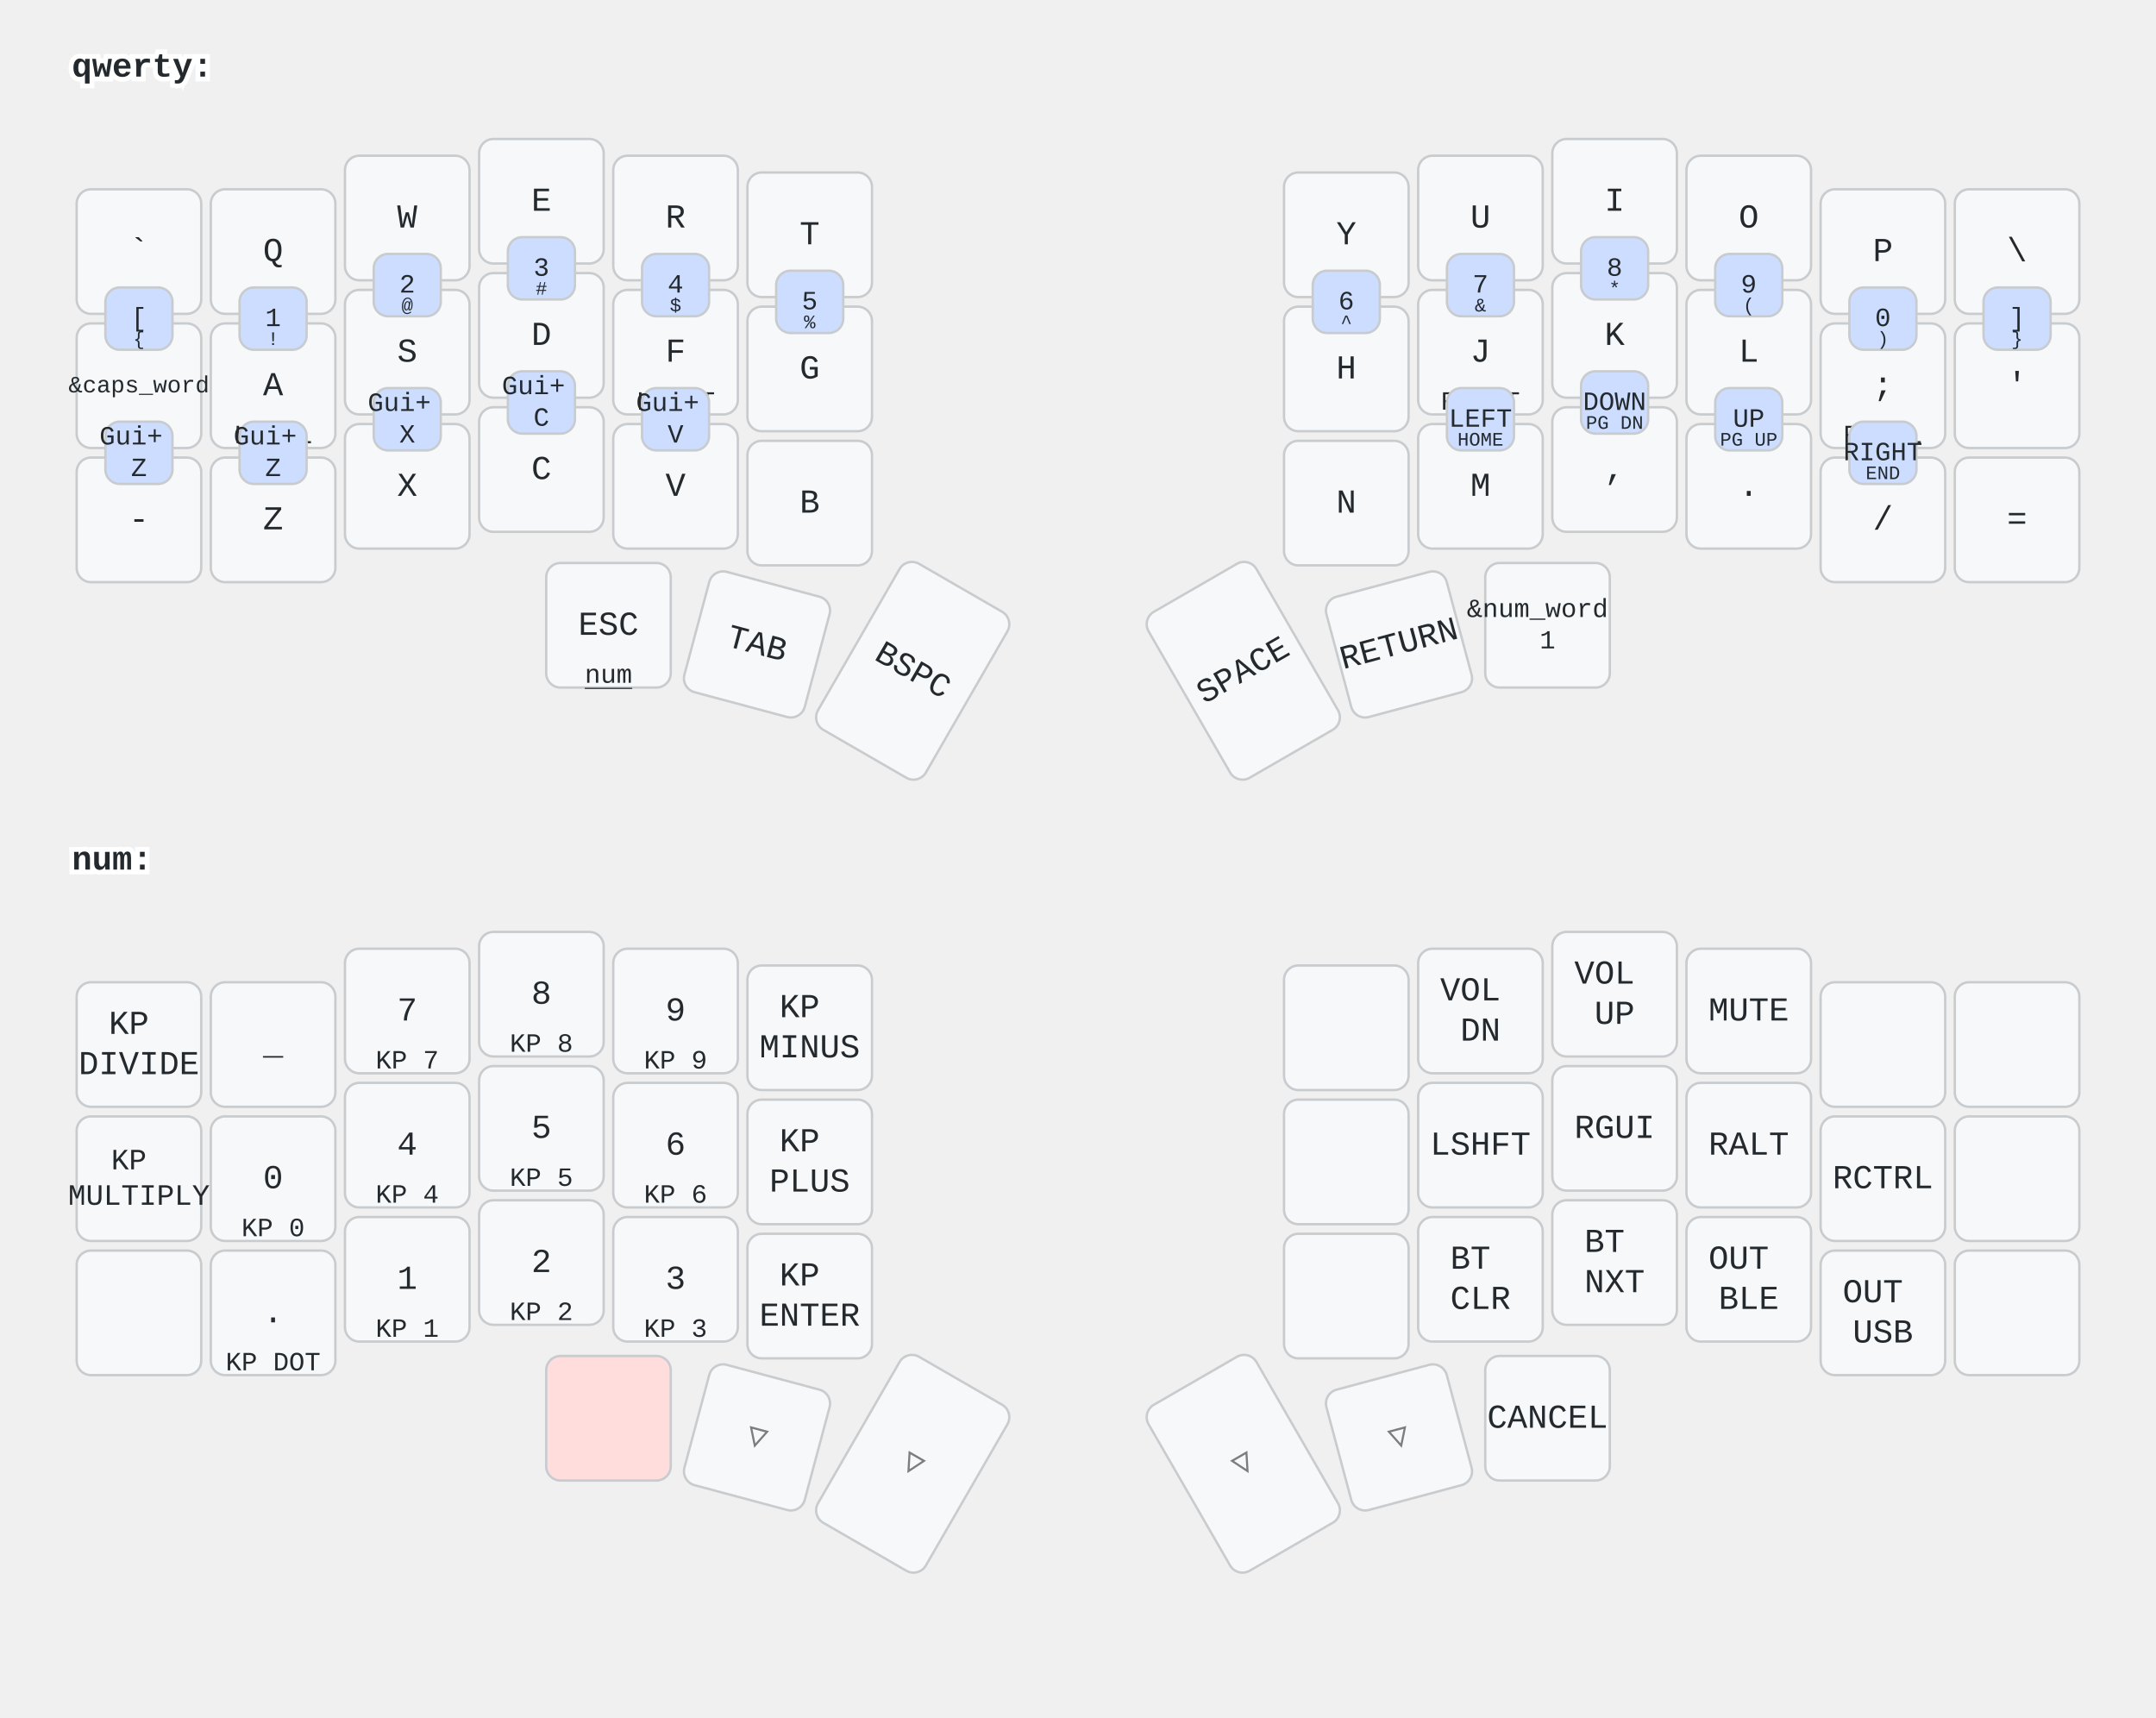
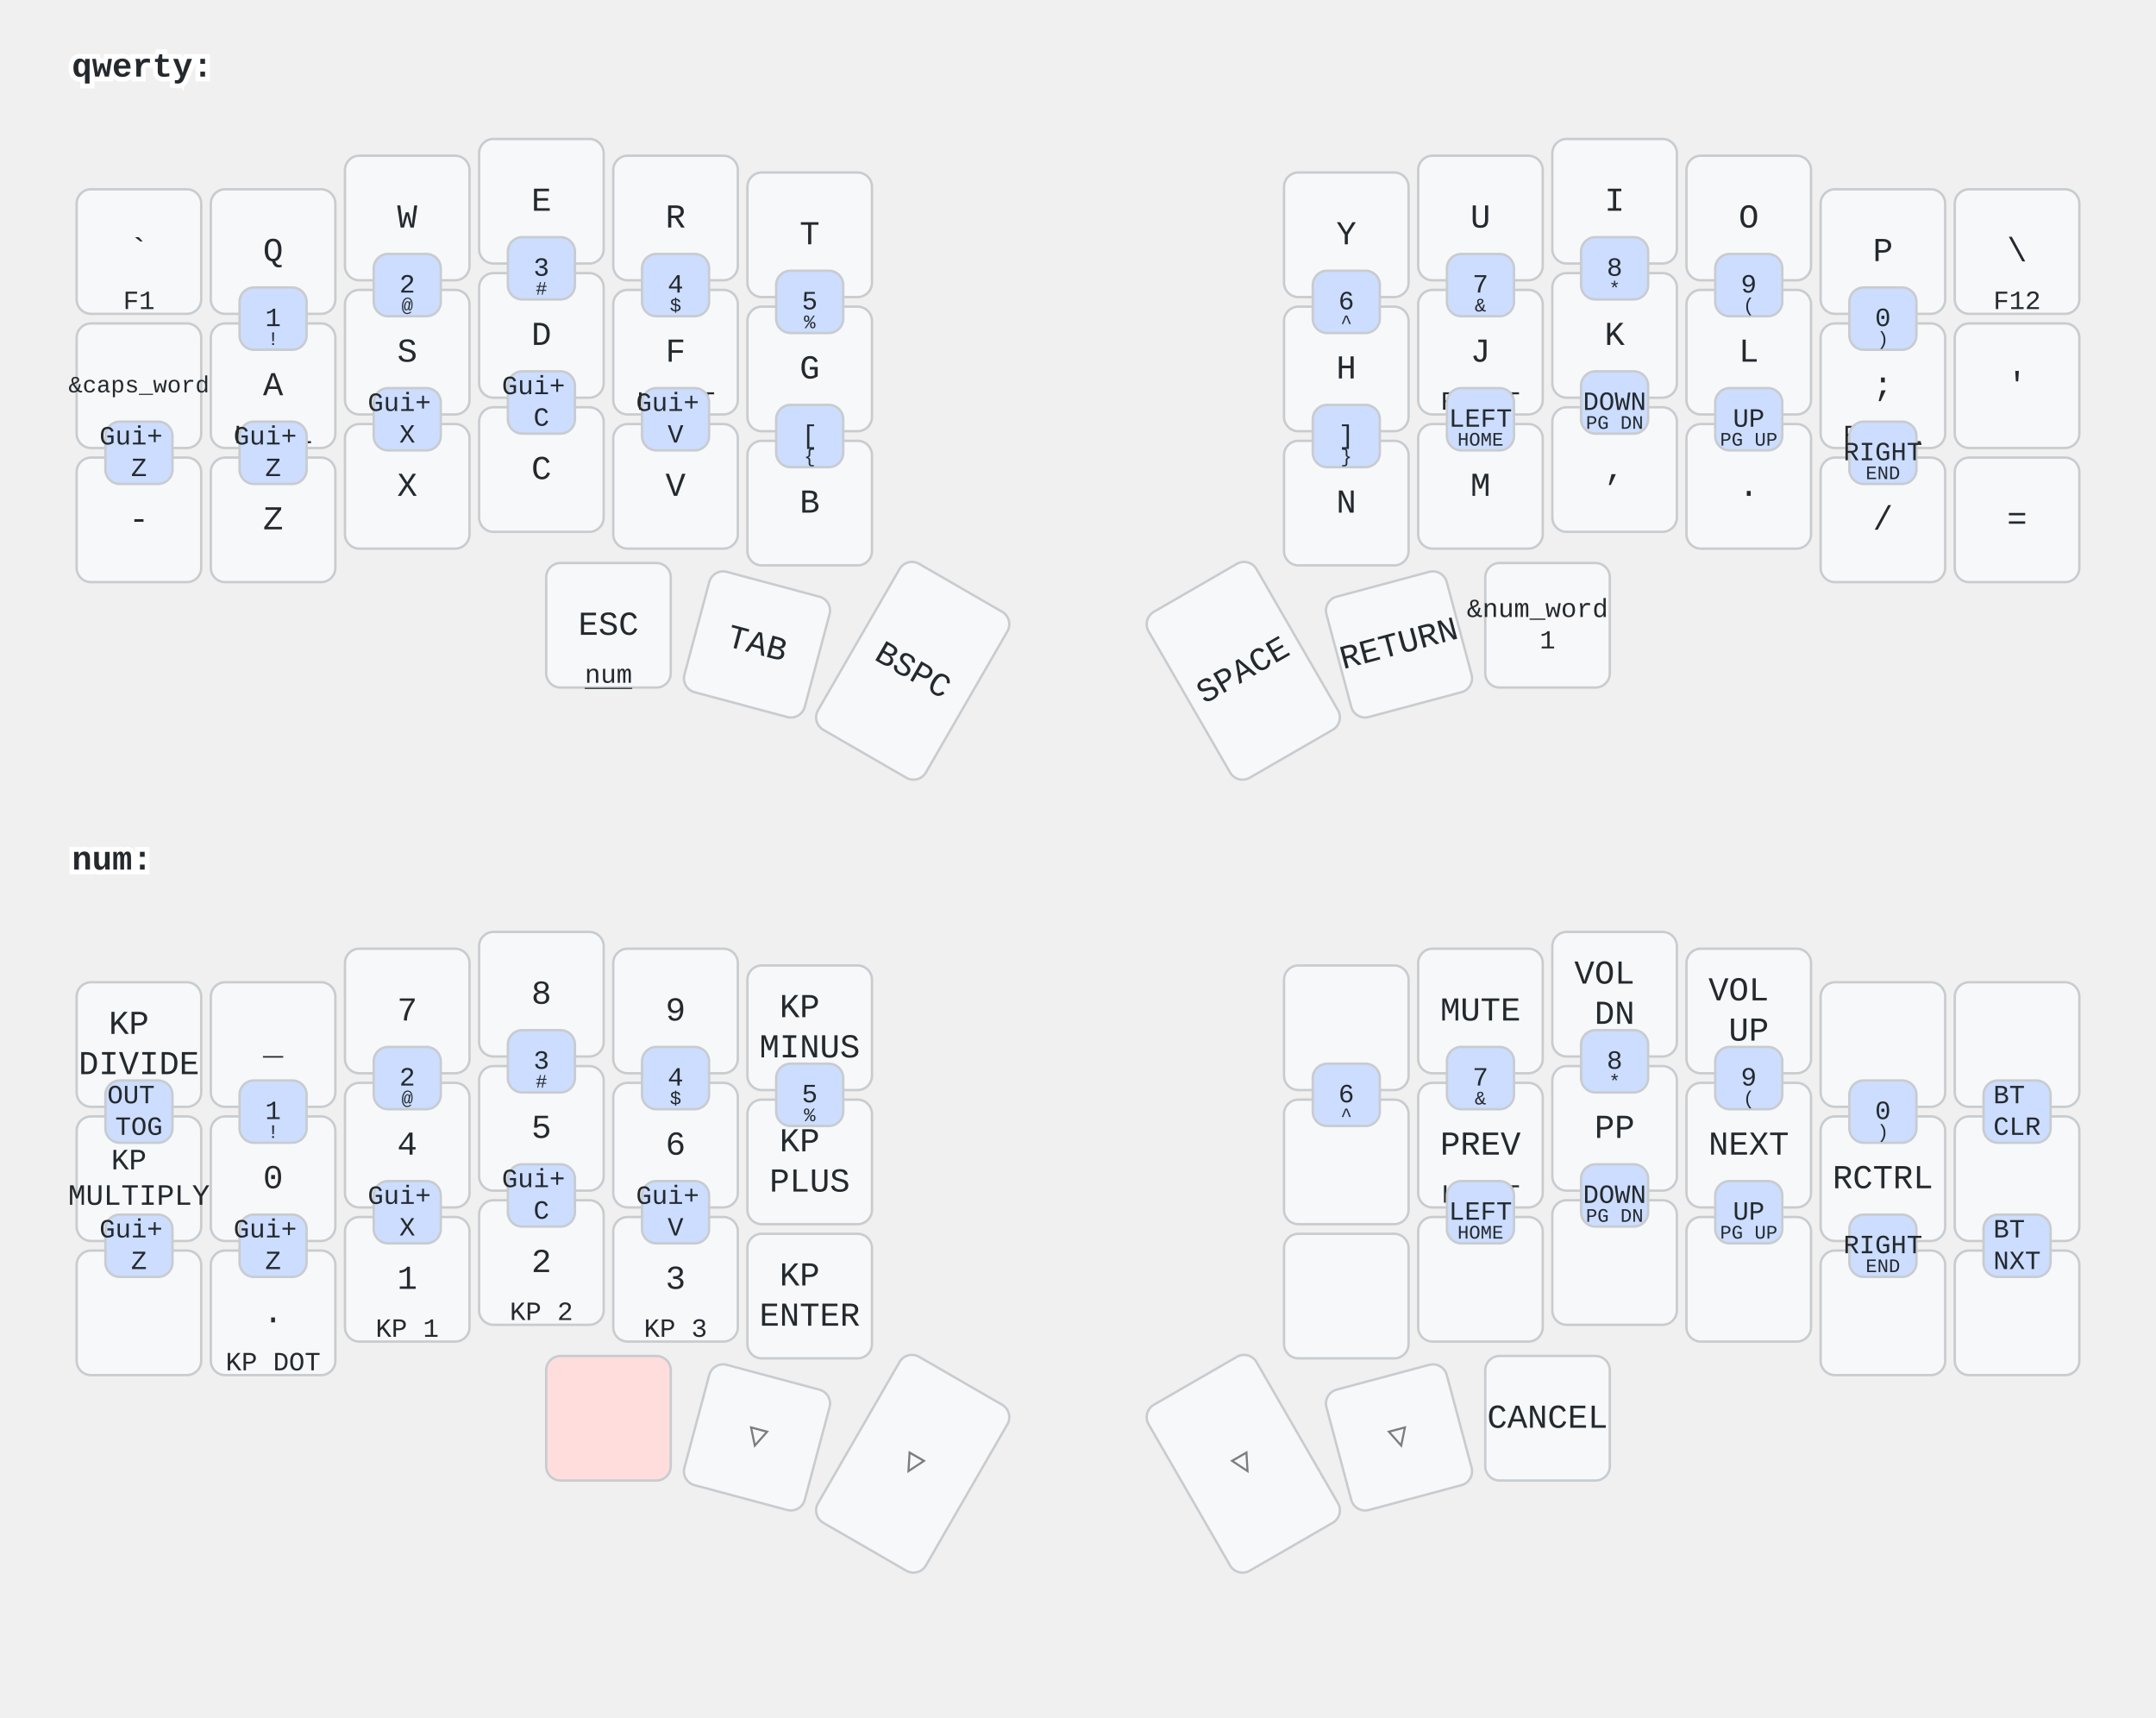
<svg xmlns="http://www.w3.org/2000/svg" width="900" height="717" viewBox="0 0 900 717" class="keymap">
  <style>/* inherit to force styles through use tags */
svg path {
    fill: inherit;
}

/* font and background color specifications */
svg.keymap {
    font-family: SFMono-Regular,Consolas,Liberation Mono,Menlo,monospace;
    font-size: 14px;
    font-kerning: normal;
    text-rendering: optimizeLegibility;
    fill: #24292e;
}

/* default key styling */
rect.key {
    fill: #f6f8fa;
}

rect.key, rect.combo {
    stroke: #c9cccf;
    stroke-width: 1;
}

/* default key side styling, only used is draw_key_sides is set */
rect.side {
    filter: brightness(90%);
}

/* color accent for combo boxes */
rect.combo, rect.combo-separate {
    fill: #cdf;
}

/* color accent for held keys */
rect.held, rect.combo.held {
    fill: #fdd;
}

/* color accent for ghost (optional) keys */
rect.ghost, rect.combo.ghost {
    stroke-dasharray: 4, 4;
    stroke-width: 2;
}

text {
    text-anchor: middle;
    dominant-baseline: middle;
}

/* styling for layer labels */
text.label {
    font-weight: bold;
    text-anchor: start;
    stroke: white;
    stroke-width: 4;
    paint-order: stroke;
}

/* styling for optional footer */
text.footer {
    text-anchor: end;
    dominant-baseline: auto;
    stroke: white;
    stroke-width: 4;
    paint-order: stroke;
}

/* styling for combo tap, and key hold/shifted label text */
text.combo, text.hold, text.shifted {
    font-size: 11px;
}

text.hold {
    text-anchor: middle;
    dominant-baseline: auto;
}

text.shifted {
    text-anchor: middle;
    dominant-baseline: hanging;
}

text.layer-activator {
    text-decoration: underline;
}

/* styling for hold/shifted label text in combo box */
text.combo.hold, text.combo.shifted {
    font-size: 8px;
}

/* lighter symbol for transparent keys */
text.trans {
    fill: #7b7e81;
}

/* styling for combo dendrons */
path.combo {
    stroke-width: 1;
    stroke: gray;
    fill: none;
}

/* Start Tabler Icons Cleanup */
/* cannot use height/width with glyphs */
.icon-tabler &gt; path {
    fill: inherit;
    stroke: inherit;
    stroke-width: 2;
}
/* hide tabler's default box */
.icon-tabler &gt; path[stroke="none"][fill="none"] {
    visibility: hidden;
}
/* End Tabler Icons Cleanup */
</style>
  <g transform="translate(30, 0)" class="layer-qwerty">
    <text x="0" y="28" class="label" id="qwerty">qwerty:</text>
    <g transform="translate(0, 56)">
      <g transform="translate(28, 49)" class="key keypos-0">
        <rect rx="6" ry="6" x="-26" y="-26" width="52" height="52" class="key" />
        <text x="0" y="0" class="key tap">`</text>
        <text x="0" y="24" class="key hold">F1</text>
      </g>
      <g transform="translate(84, 49)" class="key keypos-1">
        <rect rx="6" ry="6" x="-26" y="-26" width="52" height="52" class="key" />
        <text x="0" y="0" class="key tap">Q</text>
        <text x="0" y="24" class="key hold">F2</text>
      </g>
      <g transform="translate(140, 35)" class="key keypos-2">
        <rect rx="6" ry="6" x="-26" y="-26" width="52" height="52" class="key" />
        <text x="0" y="0" class="key tap">W</text>
        <text x="0" y="24" class="key hold">F3</text>
      </g>
      <g transform="translate(196, 28)" class="key keypos-3">
        <rect rx="6" ry="6" x="-26" y="-26" width="52" height="52" class="key" />
        <text x="0" y="0" class="key tap">E</text>
        <text x="0" y="24" class="key hold">F4</text>
      </g>
      <g transform="translate(252, 35)" class="key keypos-4">
        <rect rx="6" ry="6" x="-26" y="-26" width="52" height="52" class="key" />
        <text x="0" y="0" class="key tap">R</text>
        <text x="0" y="24" class="key hold">F5</text>
      </g>
      <g transform="translate(308, 42)" class="key keypos-5">
        <rect rx="6" ry="6" x="-26" y="-26" width="52" height="52" class="key" />
        <text x="0" y="0" class="key tap">T</text>
        <text x="0" y="24" class="key hold">F6</text>
      </g>
      <g transform="translate(532, 42)" class="key keypos-6">
        <rect rx="6" ry="6" x="-26" y="-26" width="52" height="52" class="key" />
        <text x="0" y="0" class="key tap">Y</text>
        <text x="0" y="24" class="key hold">F7</text>
      </g>
      <g transform="translate(588, 35)" class="key keypos-7">
        <rect rx="6" ry="6" x="-26" y="-26" width="52" height="52" class="key" />
        <text x="0" y="0" class="key tap">U</text>
        <text x="0" y="24" class="key hold">F8</text>
      </g>
      <g transform="translate(644, 28)" class="key keypos-8">
        <rect rx="6" ry="6" x="-26" y="-26" width="52" height="52" class="key" />
        <text x="0" y="0" class="key tap">I</text>
        <text x="0" y="24" class="key hold">F9</text>
      </g>
      <g transform="translate(700, 35)" class="key keypos-9">
        <rect rx="6" ry="6" x="-26" y="-26" width="52" height="52" class="key" />
        <text x="0" y="0" class="key tap">O</text>
        <text x="0" y="24" class="key hold">F10</text>
      </g>
      <g transform="translate(756, 49)" class="key keypos-10">
        <rect rx="6" ry="6" x="-26" y="-26" width="52" height="52" class="key" />
        <text x="0" y="0" class="key tap">P</text>
        <text x="0" y="24" class="key hold">F11</text>
      </g>
      <g transform="translate(812, 49)" class="key keypos-11">
        <rect rx="6" ry="6" x="-26" y="-26" width="52" height="52" class="key" />
        <text x="0" y="0" class="key tap">\</text>
        <text x="0" y="24" class="key hold">F12</text>
      </g>
      <g transform="translate(28, 105)" class="key keypos-12">
        <rect rx="6" ry="6" x="-26" y="-26" width="52" height="52" class="key" />
        <text x="0" y="0" class="key tap">
          <tspan style="font-size: 70%">&amp;caps_word</tspan>
        </text>
      </g>
      <g transform="translate(84, 105)" class="key keypos-13">
        <rect rx="6" ry="6" x="-26" y="-26" width="52" height="52" class="key" />
        <text x="0" y="0" class="key tap">A</text>
        <text x="0" y="24" class="key hold">LCTRL</text>
      </g>
      <g transform="translate(140, 91)" class="key keypos-14">
        <rect rx="6" ry="6" x="-26" y="-26" width="52" height="52" class="key" />
        <text x="0" y="0" class="key tap">S</text>
        <text x="0" y="24" class="key hold">LALT</text>
      </g>
      <g transform="translate(196, 84)" class="key keypos-15">
        <rect rx="6" ry="6" x="-26" y="-26" width="52" height="52" class="key" />
        <text x="0" y="0" class="key tap">D</text>
        <text x="0" y="24" class="key hold">LGUI</text>
      </g>
      <g transform="translate(252, 91)" class="key keypos-16">
        <rect rx="6" ry="6" x="-26" y="-26" width="52" height="52" class="key" />
        <text x="0" y="0" class="key tap">F</text>
        <text x="0" y="24" class="key hold">LSHFT</text>
      </g>
      <g transform="translate(308, 98)" class="key keypos-17">
        <rect rx="6" ry="6" x="-26" y="-26" width="52" height="52" class="key" />
        <text x="0" y="0" class="key tap">G</text>
      </g>
      <g transform="translate(532, 98)" class="key keypos-18">
        <rect rx="6" ry="6" x="-26" y="-26" width="52" height="52" class="key" />
        <text x="0" y="0" class="key tap">H</text>
      </g>
      <g transform="translate(588, 91)" class="key keypos-19">
        <rect rx="6" ry="6" x="-26" y="-26" width="52" height="52" class="key" />
        <text x="0" y="0" class="key tap">J</text>
        <text x="0" y="24" class="key hold">RSHFT</text>
      </g>
      <g transform="translate(644, 84)" class="key keypos-20">
        <rect rx="6" ry="6" x="-26" y="-26" width="52" height="52" class="key" />
        <text x="0" y="0" class="key tap">K</text>
        <text x="0" y="24" class="key hold">RGUI</text>
      </g>
      <g transform="translate(700, 91)" class="key keypos-21">
        <rect rx="6" ry="6" x="-26" y="-26" width="52" height="52" class="key" />
        <text x="0" y="0" class="key tap">L</text>
        <text x="0" y="24" class="key hold">RALT</text>
      </g>
      <g transform="translate(756, 105)" class="key keypos-22">
        <rect rx="6" ry="6" x="-26" y="-26" width="52" height="52" class="key" />
        <text x="0" y="0" class="key tap">;</text>
        <text x="0" y="24" class="key hold">RCTRL</text>
      </g>
      <g transform="translate(812, 105)" class="key keypos-23">
        <rect rx="6" ry="6" x="-26" y="-26" width="52" height="52" class="key" />
        <text x="0" y="0" class="key tap">'</text>
      </g>
      <g transform="translate(28, 161)" class="key keypos-24">
        <rect rx="6" ry="6" x="-26" y="-26" width="52" height="52" class="key" />
        <text x="0" y="0" class="key tap">-</text>
      </g>
      <g transform="translate(84, 161)" class="key keypos-25">
        <rect rx="6" ry="6" x="-26" y="-26" width="52" height="52" class="key" />
        <text x="0" y="0" class="key tap">Z</text>
      </g>
      <g transform="translate(140, 147)" class="key keypos-26">
        <rect rx="6" ry="6" x="-26" y="-26" width="52" height="52" class="key" />
        <text x="0" y="0" class="key tap">X</text>
      </g>
      <g transform="translate(196, 140)" class="key keypos-27">
        <rect rx="6" ry="6" x="-26" y="-26" width="52" height="52" class="key" />
        <text x="0" y="0" class="key tap">C</text>
      </g>
      <g transform="translate(252, 147)" class="key keypos-28">
        <rect rx="6" ry="6" x="-26" y="-26" width="52" height="52" class="key" />
        <text x="0" y="0" class="key tap">V</text>
      </g>
      <g transform="translate(308, 154)" class="key keypos-29">
        <rect rx="6" ry="6" x="-26" y="-26" width="52" height="52" class="key" />
        <text x="0" y="0" class="key tap">B</text>
      </g>
      <g transform="translate(532, 154)" class="key keypos-30">
        <rect rx="6" ry="6" x="-26" y="-26" width="52" height="52" class="key" />
        <text x="0" y="0" class="key tap">N</text>
      </g>
      <g transform="translate(588, 147)" class="key keypos-31">
        <rect rx="6" ry="6" x="-26" y="-26" width="52" height="52" class="key" />
        <text x="0" y="0" class="key tap">M</text>
      </g>
      <g transform="translate(644, 140)" class="key keypos-32">
        <rect rx="6" ry="6" x="-26" y="-26" width="52" height="52" class="key" />
        <text x="0" y="0" class="key tap">,</text>
      </g>
      <g transform="translate(700, 147)" class="key keypos-33">
        <rect rx="6" ry="6" x="-26" y="-26" width="52" height="52" class="key" />
        <text x="0" y="0" class="key tap">.</text>
      </g>
      <g transform="translate(756, 161)" class="key keypos-34">
        <rect rx="6" ry="6" x="-26" y="-26" width="52" height="52" class="key" />
        <text x="0" y="0" class="key tap">/</text>
      </g>
      <g transform="translate(812, 161)" class="key keypos-35">
        <rect rx="6" ry="6" x="-26" y="-26" width="52" height="52" class="key" />
        <text x="0" y="0" class="key tap">=</text>
      </g>
      <g transform="translate(224, 205)" class="key keypos-36">
        <rect rx="6" ry="6" x="-26" y="-26" width="52" height="52" class="key" />
        <text x="0" y="0" class="key tap">ESC</text>
        <a href="#num">
          <text x="0" y="24" class="key hold layer-activator">num</text>
        </a>
      </g>
      <g transform="translate(286, 213) rotate(15.0)" class="key keypos-37">
        <rect rx="6" ry="6" x="-26" y="-26" width="52" height="52" class="key" />
        <text x="0" y="0" class="key tap">TAB</text>
      </g>
      <g transform="translate(351, 224) rotate(30.0)" class="key keypos-38">
        <rect rx="6" ry="6" x="-26" y="-40" width="52" height="80" class="key" />
        <text x="0" y="0" class="key tap">BSPC</text>
      </g>
      <g transform="translate(489, 224) rotate(-30.0)" class="key keypos-39">
        <rect rx="6" ry="6" x="-26" y="-40" width="52" height="80" class="key" />
        <text x="0" y="0" class="key tap">SPACE</text>
      </g>
      <g transform="translate(554, 213) rotate(-15.0)" class="key keypos-40">
        <rect rx="6" ry="6" x="-26" y="-26" width="52" height="52" class="key" />
        <text x="0" y="0" class="key tap">RETURN</text>
      </g>
      <g transform="translate(616, 205)" class="key keypos-41">
        <rect rx="6" ry="6" x="-26" y="-26" width="52" height="52" class="key" />
        <text x="0" y="0" class="key tap">
          <tspan x="0" dy="-0.6em" style="font-size: 78%">&amp;num_word</tspan>
          <tspan x="0" dy="1.2em" style="font-size: 78%">1</tspan>
        </text>
      </g>
      <g class="combo combopos-0">
-         <rect rx="6" ry="6" x="14" y="64" width="28" height="26" class="combo" />
-         <text x="28" y="77" class="combo tap">[</text>
-         <text x="28" y="88" class="combo hold">{</text>
+         <rect rx="6" ry="6" x="294" y="113" width="28" height="26" class="combo" />
+         <text x="308" y="126" class="combo tap">[</text>
+         <text x="308" y="137" class="combo hold">{</text>
      </g>
      <g class="combo combopos-1">
+         <rect rx="6" ry="6" x="518" y="113" width="28" height="26" class="combo" />
+         <text x="532" y="126" class="combo tap">]</text>
+         <text x="532" y="137" class="combo hold">}</text>
+       </g>
+       <g class="combo combopos-2">
        <rect rx="6" ry="6" x="70" y="64" width="28" height="26" class="combo" />
        <text x="84" y="77" class="combo tap">1</text>
        <text x="84" y="88" class="combo hold">!</text>
      </g>
-       <g class="combo combopos-2">
+       <g class="combo combopos-3">
        <rect rx="6" ry="6" x="126" y="50" width="28" height="26" class="combo" />
        <text x="140" y="63" class="combo tap">2</text>
        <text x="140" y="74" class="combo hold">@</text>
      </g>
-       <g class="combo combopos-3">
+       <g class="combo combopos-4">
        <rect rx="6" ry="6" x="182" y="43" width="28" height="26" class="combo" />
        <text x="196" y="56" class="combo tap">3</text>
        <text x="196" y="67" class="combo hold">#</text>
      </g>
-       <g class="combo combopos-4">
+       <g class="combo combopos-5">
        <rect rx="6" ry="6" x="238" y="50" width="28" height="26" class="combo" />
        <text x="252" y="63" class="combo tap">4</text>
        <text x="252" y="74" class="combo hold">$</text>
      </g>
-       <g class="combo combopos-5">
+       <g class="combo combopos-6">
        <rect rx="6" ry="6" x="294" y="57" width="28" height="26" class="combo" />
        <text x="308" y="70" class="combo tap">5</text>
        <text x="308" y="81" class="combo hold">%</text>
      </g>
-       <g class="combo combopos-6">
+       <g class="combo combopos-7">
        <rect rx="6" ry="6" x="518" y="57" width="28" height="26" class="combo" />
        <text x="532" y="70" class="combo tap">6</text>
        <text x="532" y="81" class="combo hold">^</text>
      </g>
-       <g class="combo combopos-7">
+       <g class="combo combopos-8">
        <rect rx="6" ry="6" x="574" y="50" width="28" height="26" class="combo" />
        <text x="588" y="63" class="combo tap">7</text>
        <text x="588" y="74" class="combo hold">&amp;</text>
      </g>
-       <g class="combo combopos-8">
+       <g class="combo combopos-9">
        <rect rx="6" ry="6" x="630" y="43" width="28" height="26" class="combo" />
        <text x="644" y="56" class="combo tap">8</text>
        <text x="644" y="67" class="combo hold">*</text>
      </g>
-       <g class="combo combopos-9">
+       <g class="combo combopos-10">
        <rect rx="6" ry="6" x="686" y="50" width="28" height="26" class="combo" />
        <text x="700" y="63" class="combo tap">9</text>
        <text x="700" y="74" class="combo hold">(</text>
      </g>
-       <g class="combo combopos-10">
+       <g class="combo combopos-11">
        <rect rx="6" ry="6" x="742" y="64" width="28" height="26" class="combo" />
        <text x="756" y="77" class="combo tap">0</text>
        <text x="756" y="88" class="combo hold">)</text>
-       </g>
-       <g class="combo combopos-11">
-         <rect rx="6" ry="6" x="798" y="64" width="28" height="26" class="combo" />
-         <text x="812" y="77" class="combo tap">]</text>
-         <text x="812" y="88" class="combo hold">}</text>
      </g>
      <g class="combo combopos-12">
        <rect rx="6" ry="6" x="70" y="120" width="28" height="26" class="combo" />
        <text x="84" y="133" class="combo tap">
          <tspan x="84" dy="-0.6em">Gui+</tspan>
          <tspan x="84" dy="1.2em">Z</tspan>
        </text>
      </g>
      <g class="combo combopos-13">
        <rect rx="6" ry="6" x="14" y="120" width="28" height="26" class="combo" />
        <text x="28" y="133" class="combo tap">
          <tspan x="28" dy="-0.6em">Gui+</tspan>
          <tspan x="28" dy="1.2em">Z</tspan>
        </text>
      </g>
      <g class="combo combopos-14">
        <rect rx="6" ry="6" x="126" y="106" width="28" height="26" class="combo" />
        <text x="140" y="119" class="combo tap">
          <tspan x="140" dy="-0.6em">Gui+</tspan>
          <tspan x="140" dy="1.2em">X</tspan>
        </text>
      </g>
      <g class="combo combopos-15">
        <rect rx="6" ry="6" x="182" y="99" width="28" height="26" class="combo" />
        <text x="196" y="112" class="combo tap">
          <tspan x="196" dy="-0.6em">Gui+</tspan>
          <tspan x="196" dy="1.2em">C</tspan>
        </text>
      </g>
      <g class="combo combopos-16">
        <rect rx="6" ry="6" x="238" y="106" width="28" height="26" class="combo" />
        <text x="252" y="119" class="combo tap">
          <tspan x="252" dy="-0.6em">Gui+</tspan>
          <tspan x="252" dy="1.2em">V</tspan>
        </text>
      </g>
      <g class="combo combopos-17">
        <rect rx="6" ry="6" x="574" y="106" width="28" height="26" class="combo" />
        <text x="588" y="119" class="combo tap">LEFT</text>
        <text x="588" y="130" class="combo hold">HOME</text>
      </g>
      <g class="combo combopos-18">
        <rect rx="6" ry="6" x="630" y="99" width="28" height="26" class="combo" />
        <text x="644" y="112" class="combo tap">DOWN</text>
        <text x="644" y="123" class="combo hold">PG DN</text>
      </g>
      <g class="combo combopos-19">
        <rect rx="6" ry="6" x="686" y="106" width="28" height="26" class="combo" />
        <text x="700" y="119" class="combo tap">UP</text>
        <text x="700" y="130" class="combo hold">PG UP</text>
      </g>
      <g class="combo combopos-20">
        <rect rx="6" ry="6" x="742" y="120" width="28" height="26" class="combo" />
        <text x="756" y="133" class="combo tap">RIGHT</text>
        <text x="756" y="144" class="combo hold">END</text>
      </g>
    </g>
  </g>
  <g transform="translate(30, 331)" class="layer-num">
    <text x="0" y="28" class="label" id="num">num:</text>
    <g transform="translate(0, 56)">
      <g transform="translate(28, 49)" class="key keypos-0">
        <rect rx="6" ry="6" x="-26" y="-26" width="52" height="52" class="key" />
        <text x="0" y="0" class="key tap">
          <tspan x="0" dy="-0.6em">KP</tspan>
          <tspan x="0" dy="1.2em">DIVIDE</tspan>
        </text>
      </g>
      <g transform="translate(84, 49)" class="key keypos-1">
        <rect rx="6" ry="6" x="-26" y="-26" width="52" height="52" class="key" />
        <text x="0" y="0" class="key tap">_</text>
      </g>
      <g transform="translate(140, 35)" class="key keypos-2">
        <rect rx="6" ry="6" x="-26" y="-26" width="52" height="52" class="key" />
        <text x="0" y="0" class="key tap">7</text>
        <text x="0" y="24" class="key hold">KP 7</text>
      </g>
      <g transform="translate(196, 28)" class="key keypos-3">
        <rect rx="6" ry="6" x="-26" y="-26" width="52" height="52" class="key" />
        <text x="0" y="0" class="key tap">8</text>
        <text x="0" y="24" class="key hold">KP 8</text>
      </g>
      <g transform="translate(252, 35)" class="key keypos-4">
        <rect rx="6" ry="6" x="-26" y="-26" width="52" height="52" class="key" />
        <text x="0" y="0" class="key tap">9</text>
        <text x="0" y="24" class="key hold">KP 9</text>
      </g>
      <g transform="translate(308, 42)" class="key keypos-5">
        <rect rx="6" ry="6" x="-26" y="-26" width="52" height="52" class="key" />
        <text x="0" y="0" class="key tap">
          <tspan x="0" dy="-0.6em">KP</tspan>
          <tspan x="0" dy="1.2em">MINUS</tspan>
        </text>
      </g>
      <g transform="translate(532, 42)" class="key keypos-6">
        <rect rx="6" ry="6" x="-26" y="-26" width="52" height="52" class="key" />
      </g>
      <g transform="translate(588, 35)" class="key keypos-7">
        <rect rx="6" ry="6" x="-26" y="-26" width="52" height="52" class="key" />
+         <text x="0" y="0" class="key tap">MUTE</text>
+       </g>
+       <g transform="translate(644, 28)" class="key keypos-8">
+         <rect rx="6" ry="6" x="-26" y="-26" width="52" height="52" class="key" />
        <text x="0" y="0" class="key tap">
          <tspan x="0" dy="-0.6em">VOL</tspan>
          <tspan x="0" dy="1.2em">DN</tspan>
        </text>
      </g>
-       <g transform="translate(644, 28)" class="key keypos-8">
+       <g transform="translate(700, 35)" class="key keypos-9">
        <rect rx="6" ry="6" x="-26" y="-26" width="52" height="52" class="key" />
        <text x="0" y="0" class="key tap">
          <tspan x="0" dy="-0.6em">VOL</tspan>
          <tspan x="0" dy="1.2em">UP</tspan>
        </text>
      </g>
-       <g transform="translate(700, 35)" class="key keypos-9">
-         <rect rx="6" ry="6" x="-26" y="-26" width="52" height="52" class="key" />
-         <text x="0" y="0" class="key tap">MUTE</text>
-       </g>
      <g transform="translate(756, 49)" class="key keypos-10">
        <rect rx="6" ry="6" x="-26" y="-26" width="52" height="52" class="key" />
      </g>
      <g transform="translate(812, 49)" class="key keypos-11">
        <rect rx="6" ry="6" x="-26" y="-26" width="52" height="52" class="key" />
      </g>
      <g transform="translate(28, 105)" class="key keypos-12">
        <rect rx="6" ry="6" x="-26" y="-26" width="52" height="52" class="key" />
        <text x="0" y="0" class="key tap">
          <tspan x="0" dy="-0.6em" style="font-size: 88%">KP</tspan>
          <tspan x="0" dy="1.2em" style="font-size: 88%">MULTIPLY</tspan>
        </text>
      </g>
      <g transform="translate(84, 105)" class="key keypos-13">
        <rect rx="6" ry="6" x="-26" y="-26" width="52" height="52" class="key" />
        <text x="0" y="0" class="key tap">0</text>
        <text x="0" y="24" class="key hold">KP 0</text>
      </g>
      <g transform="translate(140, 91)" class="key keypos-14">
        <rect rx="6" ry="6" x="-26" y="-26" width="52" height="52" class="key" />
        <text x="0" y="0" class="key tap">4</text>
        <text x="0" y="24" class="key hold">KP 4</text>
      </g>
      <g transform="translate(196, 84)" class="key keypos-15">
        <rect rx="6" ry="6" x="-26" y="-26" width="52" height="52" class="key" />
        <text x="0" y="0" class="key tap">5</text>
        <text x="0" y="24" class="key hold">KP 5</text>
      </g>
      <g transform="translate(252, 91)" class="key keypos-16">
        <rect rx="6" ry="6" x="-26" y="-26" width="52" height="52" class="key" />
        <text x="0" y="0" class="key tap">6</text>
        <text x="0" y="24" class="key hold">KP 6</text>
      </g>
      <g transform="translate(308, 98)" class="key keypos-17">
        <rect rx="6" ry="6" x="-26" y="-26" width="52" height="52" class="key" />
        <text x="0" y="0" class="key tap">
          <tspan x="0" dy="-0.6em">KP</tspan>
          <tspan x="0" dy="1.2em">PLUS</tspan>
        </text>
      </g>
      <g transform="translate(532, 98)" class="key keypos-18">
        <rect rx="6" ry="6" x="-26" y="-26" width="52" height="52" class="key" />
      </g>
      <g transform="translate(588, 91)" class="key keypos-19">
        <rect rx="6" ry="6" x="-26" y="-26" width="52" height="52" class="key" />
-         <text x="0" y="0" class="key tap">LSHFT</text>
+         <text x="0" y="0" class="key tap">PREV</text>
+         <text x="0" y="24" class="key hold">LSHFT</text>
      </g>
      <g transform="translate(644, 84)" class="key keypos-20">
        <rect rx="6" ry="6" x="-26" y="-26" width="52" height="52" class="key" />
-         <text x="0" y="0" class="key tap">RGUI</text>
+         <text x="0" y="0" class="key tap">PP</text>
+         <text x="0" y="24" class="key hold">RGUI</text>
      </g>
      <g transform="translate(700, 91)" class="key keypos-21">
        <rect rx="6" ry="6" x="-26" y="-26" width="52" height="52" class="key" />
-         <text x="0" y="0" class="key tap">RALT</text>
+         <text x="0" y="0" class="key tap">NEXT</text>
+         <text x="0" y="24" class="key hold">RALT</text>
      </g>
      <g transform="translate(756, 105)" class="key keypos-22">
        <rect rx="6" ry="6" x="-26" y="-26" width="52" height="52" class="key" />
        <text x="0" y="0" class="key tap">RCTRL</text>
      </g>
      <g transform="translate(812, 105)" class="key keypos-23">
        <rect rx="6" ry="6" x="-26" y="-26" width="52" height="52" class="key" />
      </g>
      <g transform="translate(28, 161)" class="key keypos-24">
        <rect rx="6" ry="6" x="-26" y="-26" width="52" height="52" class="key" />
      </g>
      <g transform="translate(84, 161)" class="key keypos-25">
        <rect rx="6" ry="6" x="-26" y="-26" width="52" height="52" class="key" />
        <text x="0" y="0" class="key tap">.</text>
        <text x="0" y="24" class="key hold">KP DOT</text>
      </g>
      <g transform="translate(140, 147)" class="key keypos-26">
        <rect rx="6" ry="6" x="-26" y="-26" width="52" height="52" class="key" />
        <text x="0" y="0" class="key tap">1</text>
        <text x="0" y="24" class="key hold">KP 1</text>
      </g>
      <g transform="translate(196, 140)" class="key keypos-27">
        <rect rx="6" ry="6" x="-26" y="-26" width="52" height="52" class="key" />
        <text x="0" y="0" class="key tap">2</text>
        <text x="0" y="24" class="key hold">KP 2</text>
      </g>
      <g transform="translate(252, 147)" class="key keypos-28">
        <rect rx="6" ry="6" x="-26" y="-26" width="52" height="52" class="key" />
        <text x="0" y="0" class="key tap">3</text>
        <text x="0" y="24" class="key hold">KP 3</text>
      </g>
      <g transform="translate(308, 154)" class="key keypos-29">
        <rect rx="6" ry="6" x="-26" y="-26" width="52" height="52" class="key" />
        <text x="0" y="0" class="key tap">
          <tspan x="0" dy="-0.6em">KP</tspan>
          <tspan x="0" dy="1.2em">ENTER</tspan>
        </text>
      </g>
      <g transform="translate(532, 154)" class="key keypos-30">
        <rect rx="6" ry="6" x="-26" y="-26" width="52" height="52" class="key" />
      </g>
      <g transform="translate(588, 147)" class="key keypos-31">
        <rect rx="6" ry="6" x="-26" y="-26" width="52" height="52" class="key" />
-         <text x="0" y="0" class="key tap">
-           <tspan x="0" dy="-0.6em">BT</tspan>
-           <tspan x="0" dy="1.2em">CLR</tspan>
-         </text>
      </g>
      <g transform="translate(644, 140)" class="key keypos-32">
        <rect rx="6" ry="6" x="-26" y="-26" width="52" height="52" class="key" />
-         <text x="0" y="0" class="key tap">
-           <tspan x="0" dy="-0.6em">BT</tspan>
-           <tspan x="0" dy="1.2em">NXT</tspan>
-         </text>
      </g>
      <g transform="translate(700, 147)" class="key keypos-33">
        <rect rx="6" ry="6" x="-26" y="-26" width="52" height="52" class="key" />
-         <text x="0" y="0" class="key tap">
-           <tspan x="0" dy="-0.6em">OUT</tspan>
-           <tspan x="0" dy="1.2em">BLE</tspan>
-         </text>
      </g>
      <g transform="translate(756, 161)" class="key keypos-34">
        <rect rx="6" ry="6" x="-26" y="-26" width="52" height="52" class="key" />
-         <text x="0" y="0" class="key tap">
-           <tspan x="0" dy="-0.6em">OUT</tspan>
-           <tspan x="0" dy="1.2em">USB</tspan>
-         </text>
      </g>
      <g transform="translate(812, 161)" class="key keypos-35">
        <rect rx="6" ry="6" x="-26" y="-26" width="52" height="52" class="key" />
      </g>
      <g transform="translate(224, 205)" class="key held keypos-36">
        <rect rx="6" ry="6" x="-26" y="-26" width="52" height="52" class="key held" />
      </g>
      <g transform="translate(286, 213) rotate(15.0)" class="key trans keypos-37">
        <rect rx="6" ry="6" x="-26" y="-26" width="52" height="52" class="key trans" />
        <text x="0" y="0" class="key trans tap">▽</text>
      </g>
      <g transform="translate(351, 224) rotate(30.0)" class="key trans keypos-38">
        <rect rx="6" ry="6" x="-26" y="-40" width="52" height="80" class="key trans" />
        <text x="0" y="0" class="key trans tap">▽</text>
      </g>
      <g transform="translate(489, 224) rotate(-30.0)" class="key trans keypos-39">
        <rect rx="6" ry="6" x="-26" y="-40" width="52" height="80" class="key trans" />
        <text x="0" y="0" class="key trans tap">▽</text>
      </g>
      <g transform="translate(554, 213) rotate(-15.0)" class="key trans keypos-40">
        <rect rx="6" ry="6" x="-26" y="-26" width="52" height="52" class="key trans" />
        <text x="0" y="0" class="key trans tap">▽</text>
      </g>
      <g transform="translate(616, 205)" class="key keypos-41">
        <rect rx="6" ry="6" x="-26" y="-26" width="52" height="52" class="key" />
        <text x="0" y="0" class="key tap">CANCEL</text>
      </g>
+       <g class="combo combopos-0">
+         <rect rx="6" ry="6" x="70" y="64" width="28" height="26" class="combo" />
+         <text x="84" y="77" class="combo tap">1</text>
+         <text x="84" y="88" class="combo hold">!</text>
+       </g>
+       <g class="combo combopos-1">
+         <rect rx="6" ry="6" x="126" y="50" width="28" height="26" class="combo" />
+         <text x="140" y="63" class="combo tap">2</text>
+         <text x="140" y="74" class="combo hold">@</text>
+       </g>
+       <g class="combo combopos-2">
+         <rect rx="6" ry="6" x="182" y="43" width="28" height="26" class="combo" />
+         <text x="196" y="56" class="combo tap">3</text>
+         <text x="196" y="67" class="combo hold">#</text>
+       </g>
+       <g class="combo combopos-3">
+         <rect rx="6" ry="6" x="238" y="50" width="28" height="26" class="combo" />
+         <text x="252" y="63" class="combo tap">4</text>
+         <text x="252" y="74" class="combo hold">$</text>
+       </g>
+       <g class="combo combopos-4">
+         <rect rx="6" ry="6" x="294" y="57" width="28" height="26" class="combo" />
+         <text x="308" y="70" class="combo tap">5</text>
+         <text x="308" y="81" class="combo hold">%</text>
+       </g>
+       <g class="combo combopos-5">
+         <rect rx="6" ry="6" x="518" y="57" width="28" height="26" class="combo" />
+         <text x="532" y="70" class="combo tap">6</text>
+         <text x="532" y="81" class="combo hold">^</text>
+       </g>
+       <g class="combo combopos-6">
+         <rect rx="6" ry="6" x="574" y="50" width="28" height="26" class="combo" />
+         <text x="588" y="63" class="combo tap">7</text>
+         <text x="588" y="74" class="combo hold">&amp;</text>
+       </g>
+       <g class="combo combopos-7">
+         <rect rx="6" ry="6" x="630" y="43" width="28" height="26" class="combo" />
+         <text x="644" y="56" class="combo tap">8</text>
+         <text x="644" y="67" class="combo hold">*</text>
+       </g>
+       <g class="combo combopos-8">
+         <rect rx="6" ry="6" x="686" y="50" width="28" height="26" class="combo" />
+         <text x="700" y="63" class="combo tap">9</text>
+         <text x="700" y="74" class="combo hold">(</text>
+       </g>
+       <g class="combo combopos-9">
+         <rect rx="6" ry="6" x="742" y="64" width="28" height="26" class="combo" />
+         <text x="756" y="77" class="combo tap">0</text>
+         <text x="756" y="88" class="combo hold">)</text>
+       </g>
+       <g class="combo combopos-10">
+         <rect rx="6" ry="6" x="70" y="120" width="28" height="26" class="combo" />
+         <text x="84" y="133" class="combo tap">
+           <tspan x="84" dy="-0.6em">Gui+</tspan>
+           <tspan x="84" dy="1.2em">Z</tspan>
+         </text>
+       </g>
+       <g class="combo combopos-11">
+         <rect rx="6" ry="6" x="14" y="120" width="28" height="26" class="combo" />
+         <text x="28" y="133" class="combo tap">
+           <tspan x="28" dy="-0.6em">Gui+</tspan>
+           <tspan x="28" dy="1.2em">Z</tspan>
+         </text>
+       </g>
+       <g class="combo combopos-12">
+         <rect rx="6" ry="6" x="126" y="106" width="28" height="26" class="combo" />
+         <text x="140" y="119" class="combo tap">
+           <tspan x="140" dy="-0.6em">Gui+</tspan>
+           <tspan x="140" dy="1.2em">X</tspan>
+         </text>
+       </g>
+       <g class="combo combopos-13">
+         <rect rx="6" ry="6" x="182" y="99" width="28" height="26" class="combo" />
+         <text x="196" y="112" class="combo tap">
+           <tspan x="196" dy="-0.6em">Gui+</tspan>
+           <tspan x="196" dy="1.2em">C</tspan>
+         </text>
+       </g>
+       <g class="combo combopos-14">
+         <rect rx="6" ry="6" x="238" y="106" width="28" height="26" class="combo" />
+         <text x="252" y="119" class="combo tap">
+           <tspan x="252" dy="-0.6em">Gui+</tspan>
+           <tspan x="252" dy="1.2em">V</tspan>
+         </text>
+       </g>
+       <g class="combo combopos-15">
+         <rect rx="6" ry="6" x="574" y="106" width="28" height="26" class="combo" />
+         <text x="588" y="119" class="combo tap">LEFT</text>
+         <text x="588" y="130" class="combo hold">HOME</text>
+       </g>
+       <g class="combo combopos-16">
+         <rect rx="6" ry="6" x="630" y="99" width="28" height="26" class="combo" />
+         <text x="644" y="112" class="combo tap">DOWN</text>
+         <text x="644" y="123" class="combo hold">PG DN</text>
+       </g>
+       <g class="combo combopos-17">
+         <rect rx="6" ry="6" x="686" y="106" width="28" height="26" class="combo" />
+         <text x="700" y="119" class="combo tap">UP</text>
+         <text x="700" y="130" class="combo hold">PG UP</text>
+       </g>
+       <g class="combo combopos-18">
+         <rect rx="6" ry="6" x="742" y="120" width="28" height="26" class="combo" />
+         <text x="756" y="133" class="combo tap">RIGHT</text>
+         <text x="756" y="144" class="combo hold">END</text>
+       </g>
+       <g class="combo combopos-19">
+         <rect rx="6" ry="6" x="798" y="64" width="28" height="26" class="combo" />
+         <text x="812" y="77" class="combo tap">
+           <tspan x="812" dy="-0.6em">BT</tspan>
+           <tspan x="812" dy="1.2em">CLR</tspan>
+         </text>
+       </g>
+       <g class="combo combopos-20">
+         <rect rx="6" ry="6" x="798" y="120" width="28" height="26" class="combo" />
+         <text x="812" y="133" class="combo tap">
+           <tspan x="812" dy="-0.6em">BT</tspan>
+           <tspan x="812" dy="1.2em">NXT</tspan>
+         </text>
+       </g>
+       <g class="combo combopos-21">
+         <rect rx="6" ry="6" x="14" y="64" width="28" height="26" class="combo" />
+         <text x="28" y="77" class="combo tap">
+           <tspan x="28" dy="-0.6em">OUT</tspan>
+           <tspan x="28" dy="1.2em">TOG</tspan>
+         </text>
+       </g>
    </g>
  </g>
</svg>
